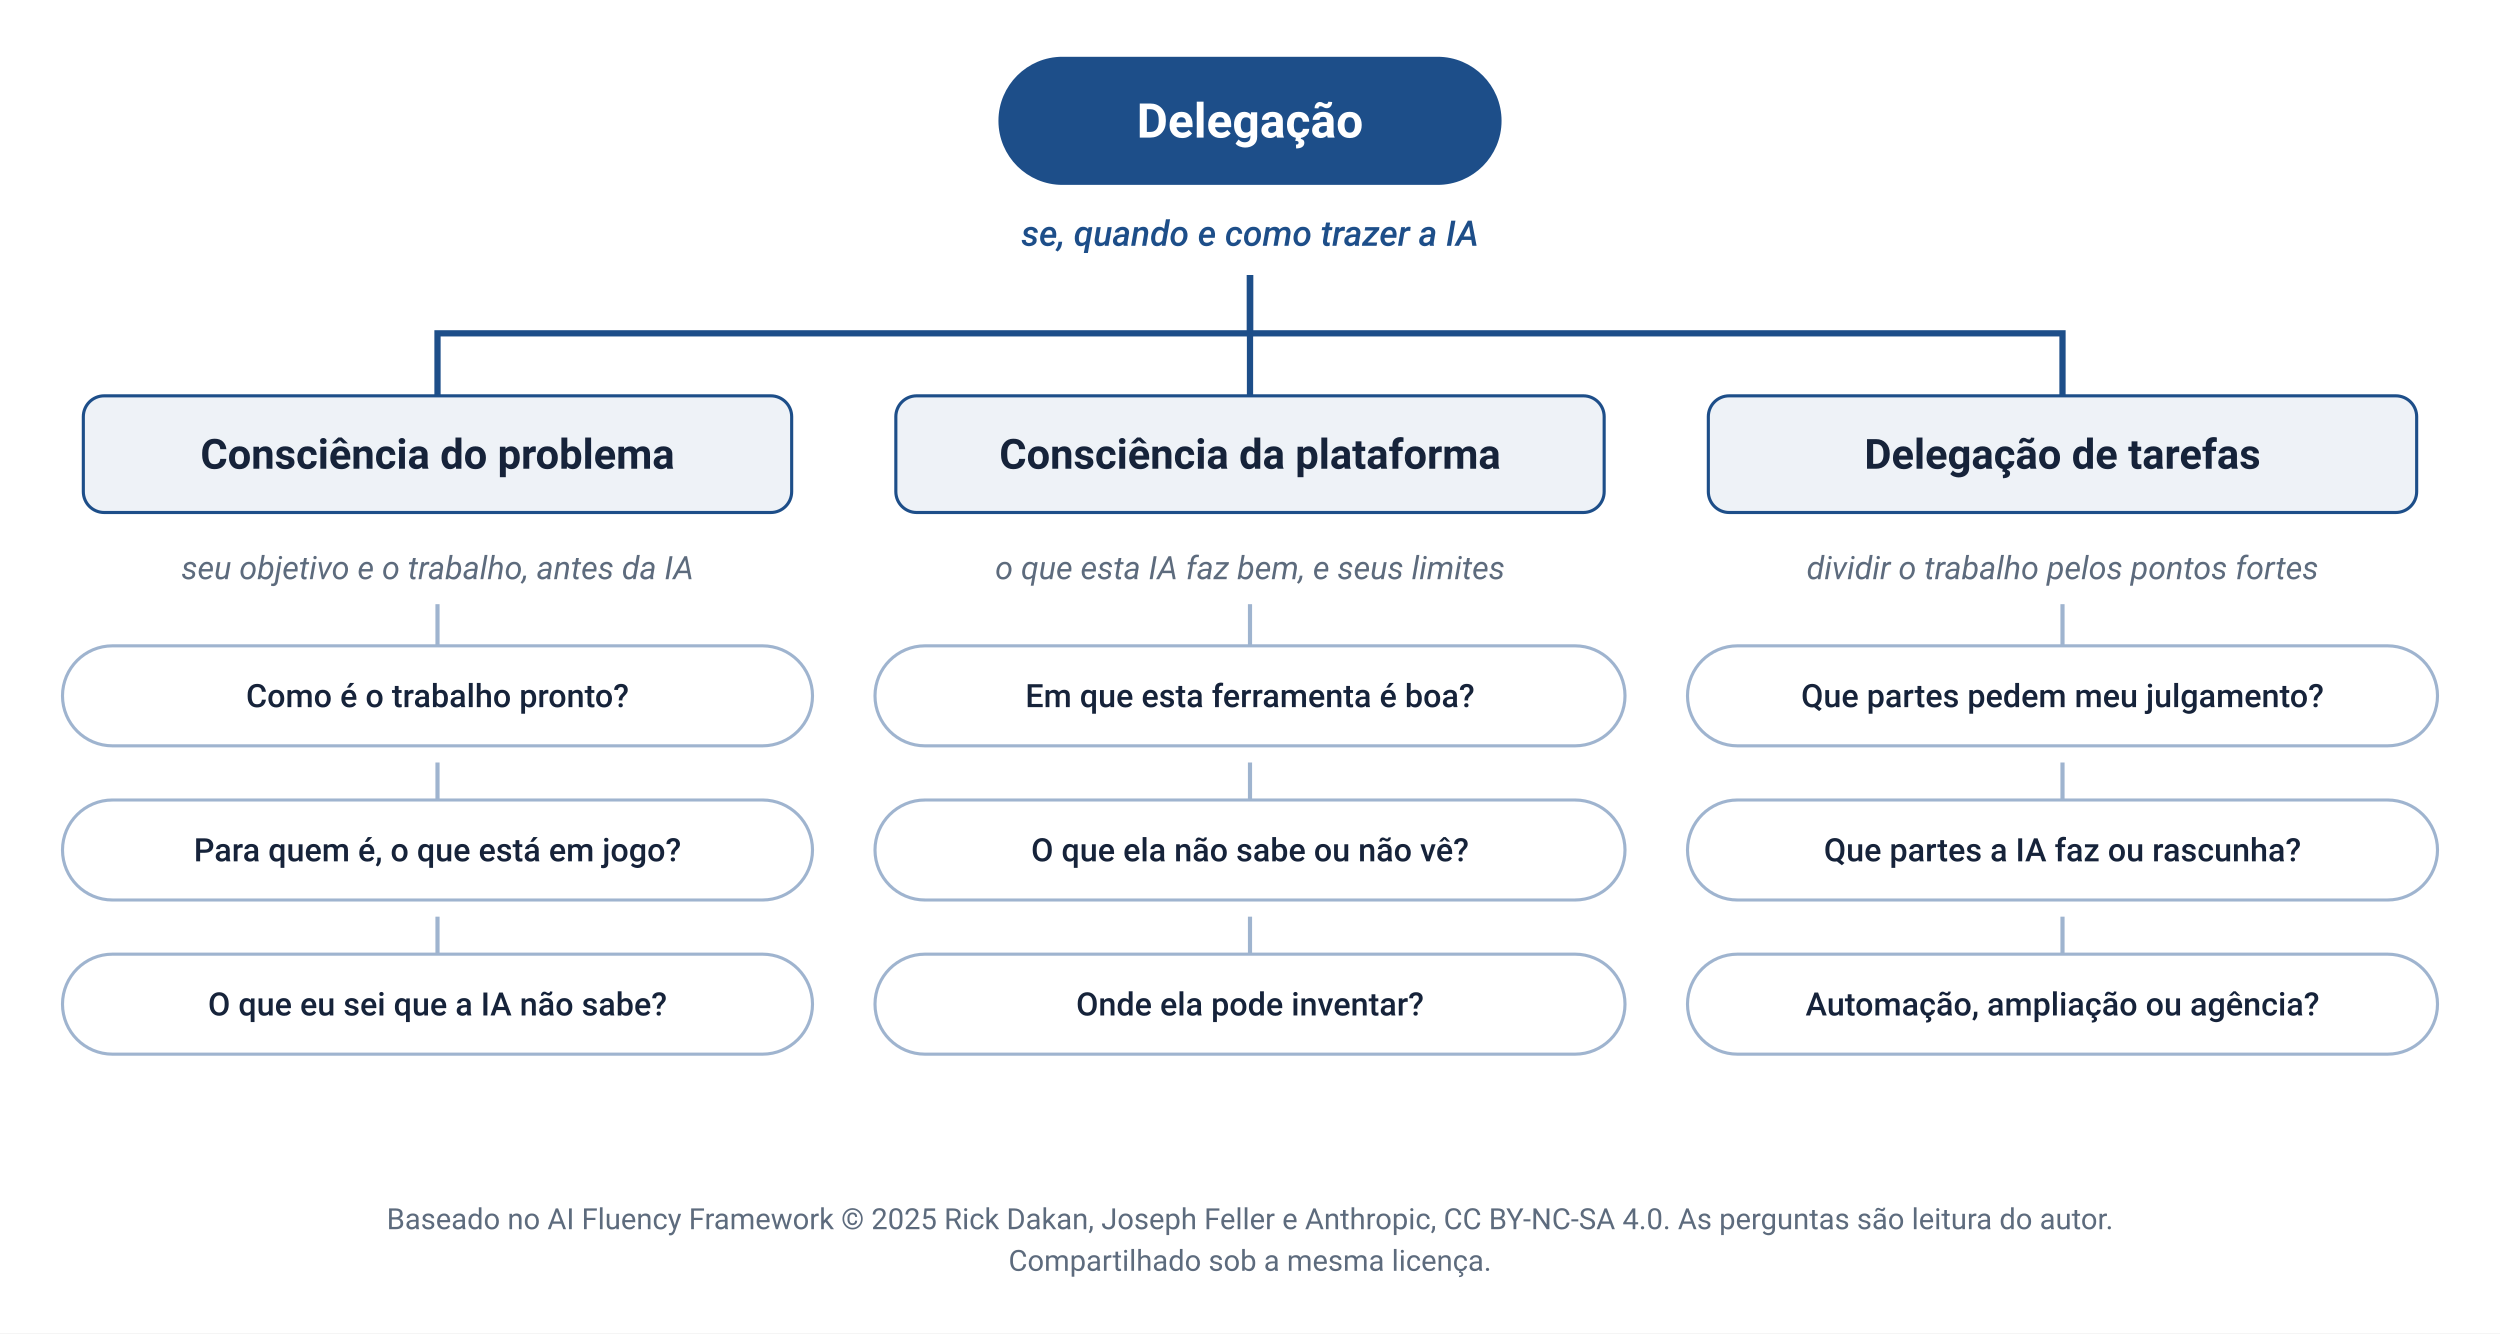
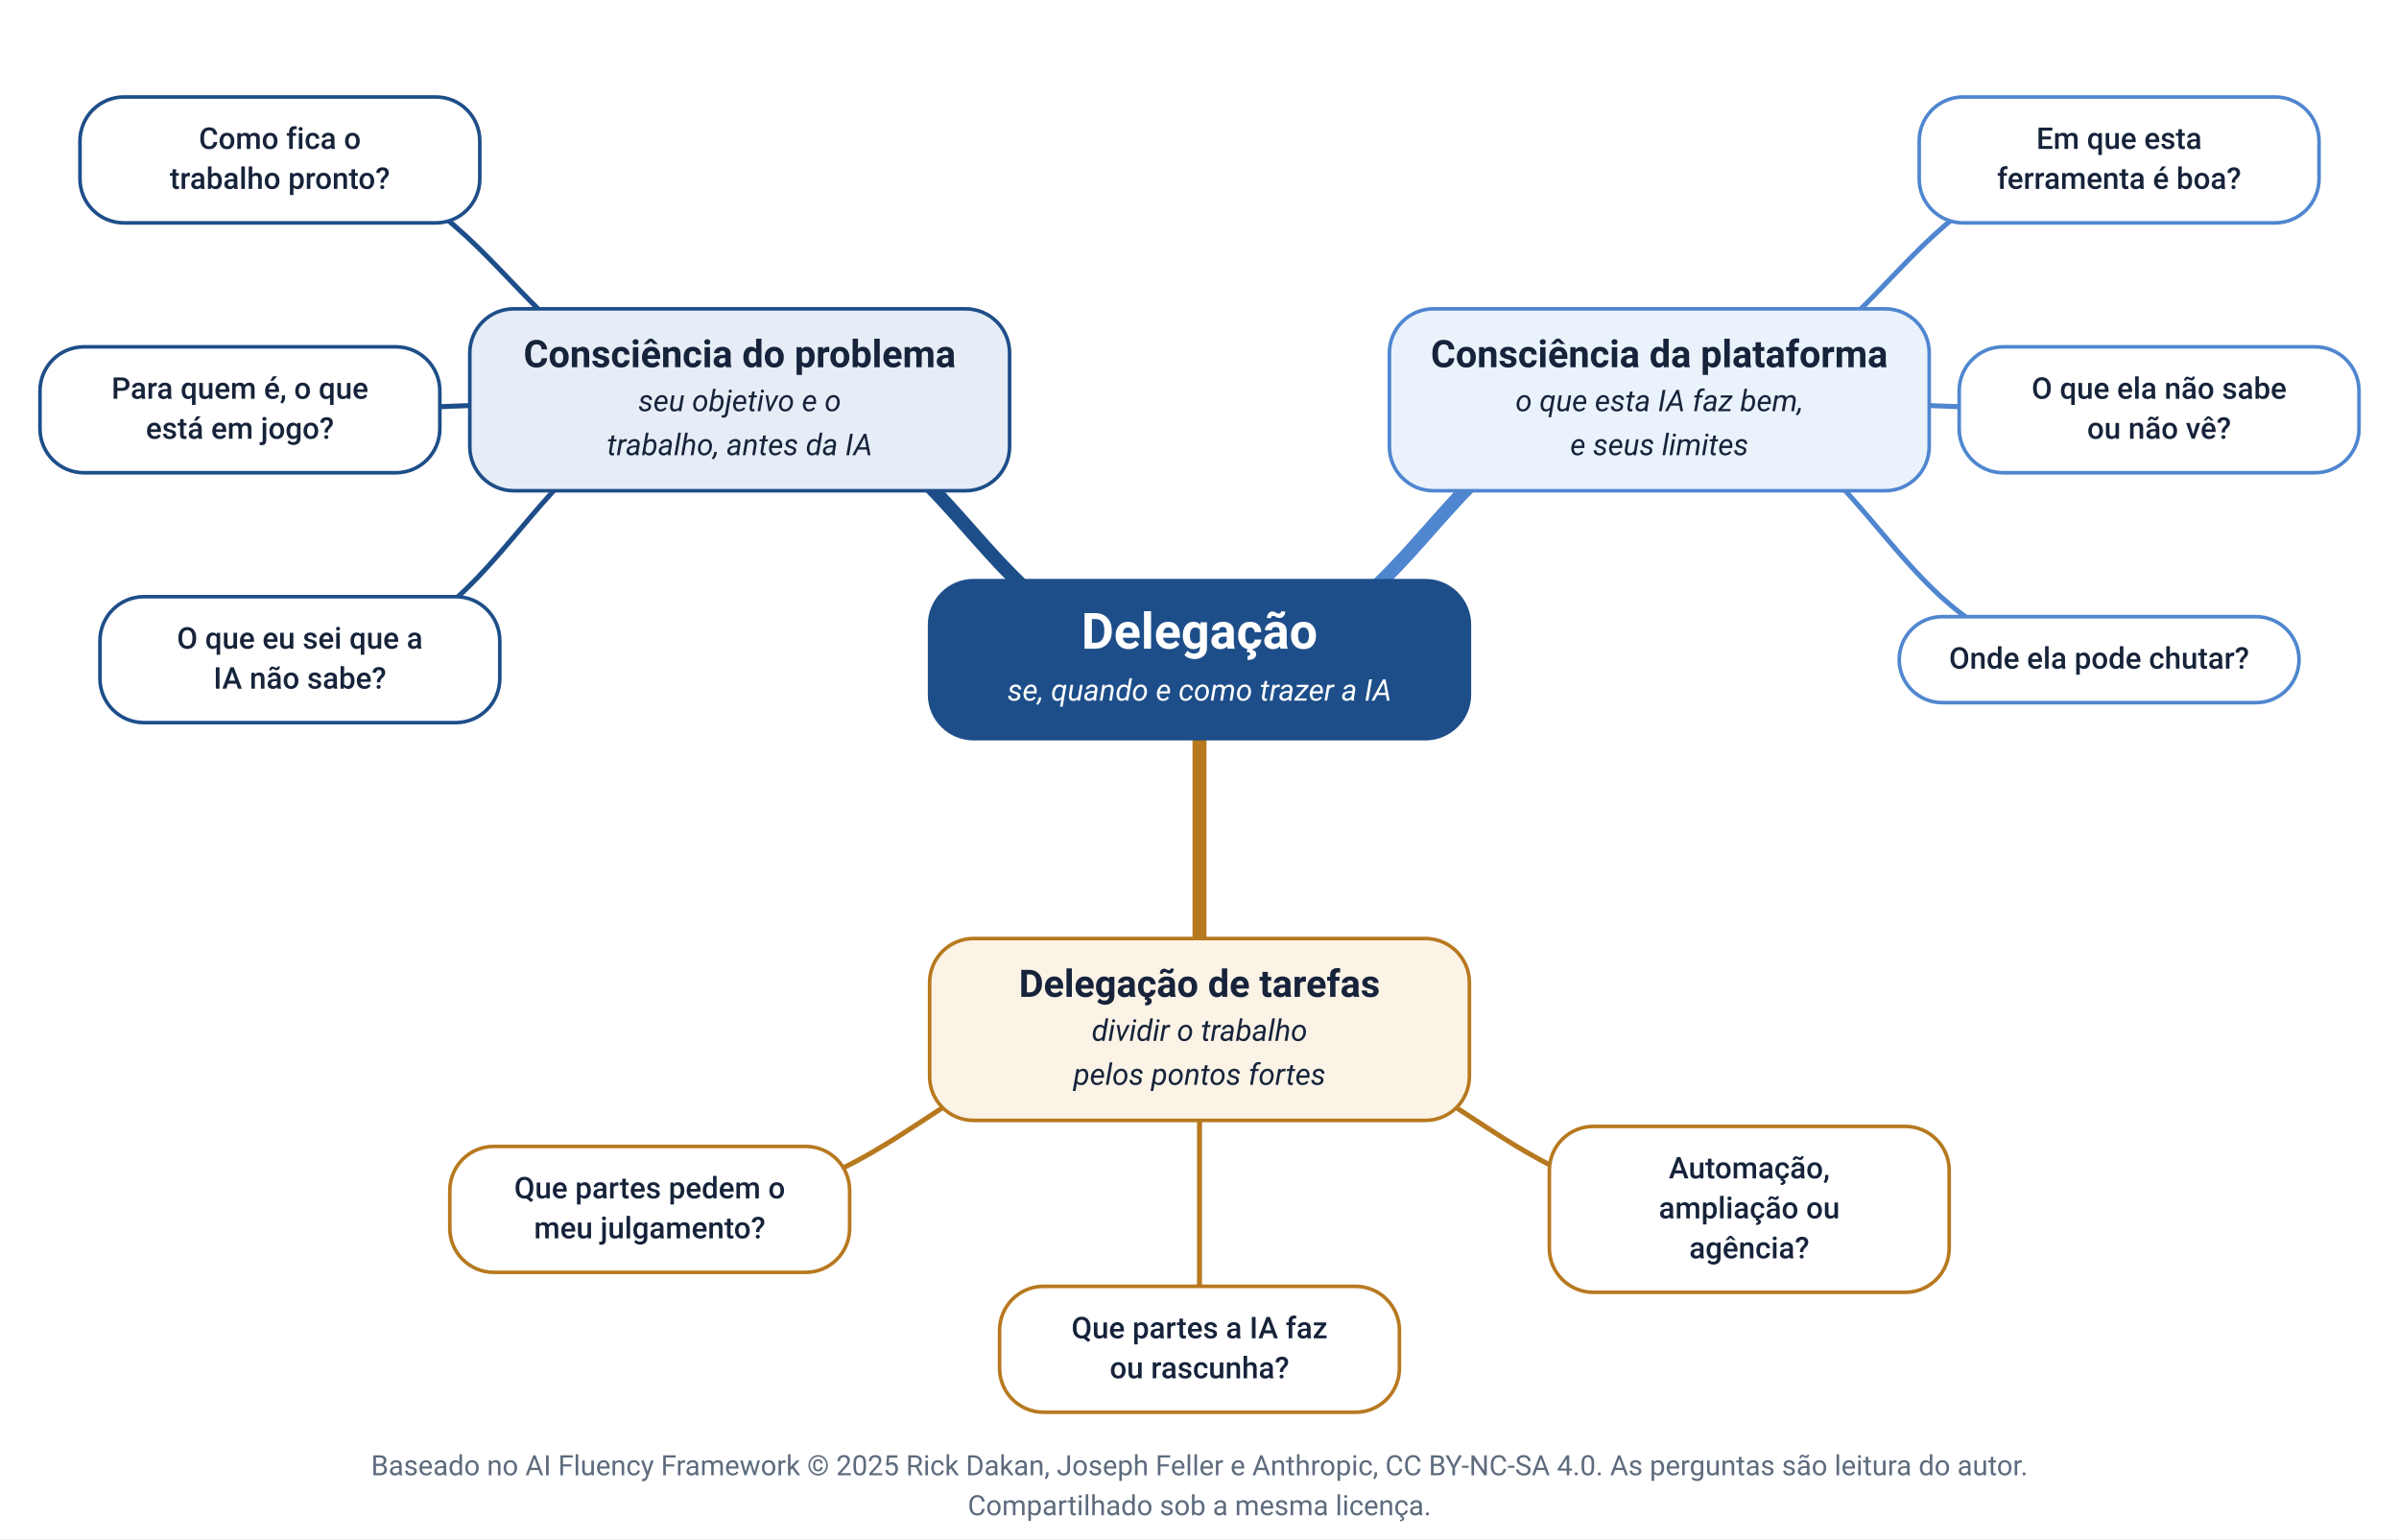
- <svg xmlns="http://www.w3.org/2000/svg" viewBox="0 0 1200 640" width="1200" height="640" font-family="'IBM Plex Sans', system-ui, -apple-system, 'Segoe UI', Roboto, Arial, sans-serif" role="img">
+ <svg xmlns="http://www.w3.org/2000/svg" viewBox="0 0 1200 770" width="1200" height="770" font-family="'IBM Plex Sans', system-ui, -apple-system, 'Segoe UI', Roboto, Arial, sans-serif" role="img">
  <defs>
    <marker id="ah" viewBox="0 0 10 10" refX="8" refY="5" markerWidth="7" markerHeight="7" orient="auto-start-reverse">
      <path d="M0,0L10,5L0,10z" fill="#1d4e89" />
    </marker>
  </defs>
-   <rect width="1200" height="640" fill="#ffffff" />
-   <rect x="480" y="28" width="240" height="60" rx="30.0" fill="#1d4e89" stroke="#1d4e89" stroke-width="1.5" />
-   <text x="600.0" y="66.05" font-size="23" fill="#ffffff" text-anchor="middle" font-weight="700">Delegação</text>
-   <text x="600" y="118" font-size="17" fill="#1d4e89" text-anchor="middle" font-weight="500" font-style="italic">se, quando e como trazer a IA</text>
-   <path d="M600,132 L600,160 L210,160 L210,190" fill="none" stroke="#1d4e89" stroke-width="3" />
-   <rect x="40" y="190" width="340" height="56" rx="10" fill="#eef2f7" stroke="#1d4e89" stroke-width="1.5" />
-   <text x="210.0" y="225.0" font-size="20" fill="#16233a" text-anchor="middle" font-weight="700">Consciência do problema</text>
-   <text x="210" y="278" font-size="15.5" fill="#5d6b7d" text-anchor="middle" font-weight="400" font-style="italic">seu objetivo e o trabalho, antes da IA</text>
-   <line x1="210" y1="290" x2="210" y2="310" stroke="#9fb4cf" stroke-width="2" />
-   <rect x="30" y="310" width="360" height="48" rx="24.0" fill="#ffffff" stroke="#9fb4cf" stroke-width="1.5" />
-   <text x="210.0" y="339.425" font-size="15.5" fill="#16233a" text-anchor="middle" font-weight="500">Como é o trabalho pronto?</text>
-   <line x1="210" y1="366" x2="210" y2="384" stroke="#9fb4cf" stroke-width="2" />
-   <rect x="30" y="384" width="360" height="48" rx="24.0" fill="#ffffff" stroke="#9fb4cf" stroke-width="1.5" />
-   <text x="210.0" y="413.425" font-size="15.5" fill="#16233a" text-anchor="middle" font-weight="500">Para quem é, o que está em jogo?</text>
-   <line x1="210" y1="440" x2="210" y2="458" stroke="#9fb4cf" stroke-width="2" />
-   <rect x="30" y="458" width="360" height="48" rx="24.0" fill="#ffffff" stroke="#9fb4cf" stroke-width="1.5" />
-   <text x="210.0" y="487.425" font-size="15.5" fill="#16233a" text-anchor="middle" font-weight="500">O que eu sei que a IA não sabe?</text>
-   <path d="M600,132 L600,160 L600,160 L600,190" fill="none" stroke="#1d4e89" stroke-width="3" />
-   <rect x="430" y="190" width="340" height="56" rx="10" fill="#eef2f7" stroke="#1d4e89" stroke-width="1.5" />
-   <text x="600.0" y="225.0" font-size="20" fill="#16233a" text-anchor="middle" font-weight="700">Consciência da plataforma</text>
-   <text x="600" y="278" font-size="15.5" fill="#5d6b7d" text-anchor="middle" font-weight="400" font-style="italic">o que esta IA faz bem, e seus limites</text>
-   <line x1="600" y1="290" x2="600" y2="310" stroke="#9fb4cf" stroke-width="2" />
-   <rect x="420" y="310" width="360" height="48" rx="24.0" fill="#ffffff" stroke="#9fb4cf" stroke-width="1.5" />
-   <text x="600.0" y="339.425" font-size="15.5" fill="#16233a" text-anchor="middle" font-weight="500">Em que esta ferramenta é boa?</text>
-   <line x1="600" y1="366" x2="600" y2="384" stroke="#9fb4cf" stroke-width="2" />
-   <rect x="420" y="384" width="360" height="48" rx="24.0" fill="#ffffff" stroke="#9fb4cf" stroke-width="1.5" />
-   <text x="600.0" y="413.425" font-size="15.5" fill="#16233a" text-anchor="middle" font-weight="500">O que ela não sabe ou não vê?</text>
-   <line x1="600" y1="440" x2="600" y2="458" stroke="#9fb4cf" stroke-width="2" />
-   <rect x="420" y="458" width="360" height="48" rx="24.0" fill="#ffffff" stroke="#9fb4cf" stroke-width="1.5" />
-   <text x="600.0" y="487.425" font-size="15.5" fill="#16233a" text-anchor="middle" font-weight="500">Onde ela pode inventar?</text>
-   <path d="M600,132 L600,160 L990,160 L990,190" fill="none" stroke="#1d4e89" stroke-width="3" />
-   <rect x="820" y="190" width="340" height="56" rx="10" fill="#eef2f7" stroke="#1d4e89" stroke-width="1.5" />
-   <text x="990.0" y="225.0" font-size="20" fill="#16233a" text-anchor="middle" font-weight="700">Delegação de tarefas</text>
-   <text x="990" y="278" font-size="15.5" fill="#5d6b7d" text-anchor="middle" font-weight="400" font-style="italic">dividir o trabalho pelos pontos fortes</text>
-   <line x1="990" y1="290" x2="990" y2="310" stroke="#9fb4cf" stroke-width="2" />
-   <rect x="810" y="310" width="360" height="48" rx="24.0" fill="#ffffff" stroke="#9fb4cf" stroke-width="1.5" />
-   <text x="990.0" y="339.425" font-size="15.5" fill="#16233a" text-anchor="middle" font-weight="500">Que partes pedem meu julgamento?</text>
-   <line x1="990" y1="366" x2="990" y2="384" stroke="#9fb4cf" stroke-width="2" />
-   <rect x="810" y="384" width="360" height="48" rx="24.0" fill="#ffffff" stroke="#9fb4cf" stroke-width="1.5" />
-   <text x="990.0" y="413.425" font-size="15.5" fill="#16233a" text-anchor="middle" font-weight="500">Que partes a IA faz ou rascunha?</text>
-   <line x1="990" y1="440" x2="990" y2="458" stroke="#9fb4cf" stroke-width="2" />
-   <rect x="810" y="458" width="360" height="48" rx="24.0" fill="#ffffff" stroke="#9fb4cf" stroke-width="1.5" />
-   <text x="990.0" y="487.425" font-size="15.5" fill="#16233a" text-anchor="middle" font-weight="500">Automação, ampliação ou agência?</text>
-   <text x="600" y="590" font-size="14" fill="#5d6b7d" text-anchor="middle" font-weight="400">Baseado no AI Fluency Framework © 2025 Rick Dakan, Joseph Feller e Anthropic, CC BY-NC-SA 4.0. As perguntas são leitura do autor.</text>
-   <text x="600" y="610" font-size="14" fill="#5d6b7d" text-anchor="middle" font-weight="400">Compartilhado sob a mesma licença.</text>
+   <rect width="1200" height="770" fill="#ffffff" />
+   <path d="M600,330 C485.0,330 485.0,200 370,200" fill="none" stroke="#1d4e89" stroke-width="7" stroke-linecap="round" />
+   <path d="M370,200 C255.0,200 255.0,80 140,80" fill="none" stroke="#1d4e89" stroke-width="2.5" stroke-linecap="round" />
+   <path d="M370,200 C245.0,200 245.0,205 120,205" fill="none" stroke="#1d4e89" stroke-width="2.5" stroke-linecap="round" />
+   <path d="M370,200 C260.0,200 260.0,330 150,330" fill="none" stroke="#1d4e89" stroke-width="2.5" stroke-linecap="round" />
+   <path d="M600,330 C715.0,330 715.0,200 830,200" fill="none" stroke="#4f86cf" stroke-width="7" stroke-linecap="round" />
+   <path d="M830,200 C945.0,200 945.0,80 1060,80" fill="none" stroke="#4f86cf" stroke-width="2.5" stroke-linecap="round" />
+   <path d="M830,200 C955.0,200 955.0,205 1080,205" fill="none" stroke="#4f86cf" stroke-width="2.5" stroke-linecap="round" />
+   <path d="M830,200 C940.0,200 940.0,330 1050,330" fill="none" stroke="#4f86cf" stroke-width="2.5" stroke-linecap="round" />
+   <path d="M600,330 C600,422.5 600,422.5 600,515" fill="none" stroke="#b7791f" stroke-width="7" stroke-linecap="round" />
+   <path d="M600,515 C462.5,515 462.5,605 325,605" fill="none" stroke="#b7791f" stroke-width="2.5" stroke-linecap="round" />
+   <path d="M600,515 C600,595.0 600,595.0 600,675" fill="none" stroke="#b7791f" stroke-width="2.5" stroke-linecap="round" />
+   <path d="M600,515 C737.5,515 737.5,605 875,605" fill="none" stroke="#b7791f" stroke-width="2.5" stroke-linecap="round" />
+   <rect x="235.0" y="154.5" width="270" height="91" rx="22" fill="#e6edf6" stroke="#1d4e89" stroke-width="1.8" />
+   <text x="370" y="183.7" font-size="19" fill="#16233a" text-anchor="middle" font-weight="700">Consciência do problema</text>
+   <text x="370" y="205.7" font-size="15" fill="#16233a" text-anchor="middle" font-weight="400" font-style="italic">seu objetivo e o</text>
+   <text x="370" y="227.7" font-size="15" fill="#16233a" text-anchor="middle" font-weight="400" font-style="italic">trabalho, antes da IA</text>
+   <rect x="40.0" y="48.5" width="200" height="63" rx="22" fill="#ffffff" stroke="#1d4e89" stroke-width="1.8" />
+   <text x="140" y="74.5" font-size="15" fill="#16233a" text-anchor="middle" font-weight="500">Como fica o</text>
+   <text x="140" y="94.5" font-size="15" fill="#16233a" text-anchor="middle" font-weight="500">trabalho pronto?</text>
+   <rect x="20.0" y="173.5" width="200" height="63" rx="22" fill="#ffffff" stroke="#1d4e89" stroke-width="1.8" />
+   <text x="120" y="199.5" font-size="15" fill="#16233a" text-anchor="middle" font-weight="500">Para quem é, o que</text>
+   <text x="120" y="219.5" font-size="15" fill="#16233a" text-anchor="middle" font-weight="500">está em jogo?</text>
+   <rect x="50.0" y="298.5" width="200" height="63" rx="22" fill="#ffffff" stroke="#1d4e89" stroke-width="1.8" />
+   <text x="150" y="324.5" font-size="15" fill="#16233a" text-anchor="middle" font-weight="500">O que eu sei que a</text>
+   <text x="150" y="344.5" font-size="15" fill="#16233a" text-anchor="middle" font-weight="500">IA não sabe?</text>
+   <rect x="695.0" y="154.5" width="270" height="91" rx="22" fill="#eaf2fc" stroke="#4f86cf" stroke-width="1.8" />
+   <text x="830" y="183.7" font-size="19" fill="#16233a" text-anchor="middle" font-weight="700">Consciência da plataforma</text>
+   <text x="830" y="205.7" font-size="15" fill="#16233a" text-anchor="middle" font-weight="400" font-style="italic">o que esta IA faz bem,</text>
+   <text x="830" y="227.7" font-size="15" fill="#16233a" text-anchor="middle" font-weight="400" font-style="italic">e seus limites</text>
+   <rect x="960.0" y="48.5" width="200" height="63" rx="22" fill="#ffffff" stroke="#4f86cf" stroke-width="1.8" />
+   <text x="1060" y="74.5" font-size="15" fill="#16233a" text-anchor="middle" font-weight="500">Em que esta</text>
+   <text x="1060" y="94.5" font-size="15" fill="#16233a" text-anchor="middle" font-weight="500">ferramenta é boa?</text>
+   <rect x="980.0" y="173.5" width="200" height="63" rx="22" fill="#ffffff" stroke="#4f86cf" stroke-width="1.8" />
+   <text x="1080" y="199.5" font-size="15" fill="#16233a" text-anchor="middle" font-weight="500">O que ela não sabe</text>
+   <text x="1080" y="219.5" font-size="15" fill="#16233a" text-anchor="middle" font-weight="500">ou não vê?</text>
+   <rect x="950.0" y="308.5" width="200" height="43" rx="21.5" fill="#ffffff" stroke="#4f86cf" stroke-width="1.8" />
+   <text x="1050" y="334.5" font-size="15" fill="#16233a" text-anchor="middle" font-weight="500">Onde ela pode chutar?</text>
+   <rect x="465.0" y="469.5" width="270" height="91" rx="22" fill="#fbf3e6" stroke="#b7791f" stroke-width="1.8" />
+   <text x="600" y="498.7" font-size="19" fill="#16233a" text-anchor="middle" font-weight="700">Delegação de tarefas</text>
+   <text x="600" y="520.7" font-size="15" fill="#16233a" text-anchor="middle" font-weight="400" font-style="italic">dividir o trabalho</text>
+   <text x="600" y="542.7" font-size="15" fill="#16233a" text-anchor="middle" font-weight="400" font-style="italic">pelos pontos fortes</text>
+   <rect x="225.0" y="573.5" width="200" height="63" rx="22" fill="#ffffff" stroke="#b7791f" stroke-width="1.8" />
+   <text x="325" y="599.5" font-size="15" fill="#16233a" text-anchor="middle" font-weight="500">Que partes pedem o</text>
+   <text x="325" y="619.5" font-size="15" fill="#16233a" text-anchor="middle" font-weight="500">meu julgamento?</text>
+   <rect x="500.0" y="643.5" width="200" height="63" rx="22" fill="#ffffff" stroke="#b7791f" stroke-width="1.8" />
+   <text x="600" y="669.5" font-size="15" fill="#16233a" text-anchor="middle" font-weight="500">Que partes a IA faz</text>
+   <text x="600" y="689.5" font-size="15" fill="#16233a" text-anchor="middle" font-weight="500">ou rascunha?</text>
+   <rect x="775.0" y="563.5" width="200" height="83" rx="22" fill="#ffffff" stroke="#b7791f" stroke-width="1.8" />
+   <text x="875" y="589.5" font-size="15" fill="#16233a" text-anchor="middle" font-weight="500">Automação,</text>
+   <text x="875" y="609.5" font-size="15" fill="#16233a" text-anchor="middle" font-weight="500">ampliação ou</text>
+   <text x="875" y="629.5" font-size="15" fill="#16233a" text-anchor="middle" font-weight="500">agência?</text>
+   <rect x="465.0" y="290.5" width="270" height="79" rx="22" fill="#1d4e89" stroke="#1d4e89" stroke-width="1.8" />
+   <text x="600" y="324.5" font-size="25" fill="#ffffff" text-anchor="middle" font-weight="700">Delegação</text>
+   <text x="600" y="350.5" font-size="15" fill="#ffffff" text-anchor="middle" font-weight="400" font-style="italic">se, quando e como trazer a IA</text>
+   <text x="600" y="738" font-size="14" fill="#5d6b7d" text-anchor="middle" font-weight="400">Baseado no AI Fluency Framework © 2025 Rick Dakan, Joseph Feller e Anthropic, CC BY-NC-SA 4.0. As perguntas são leitura do autor.</text>
+   <text x="600" y="758" font-size="14" fill="#5d6b7d" text-anchor="middle" font-weight="400">Compartilhado sob a mesma licença.</text>
</svg>
